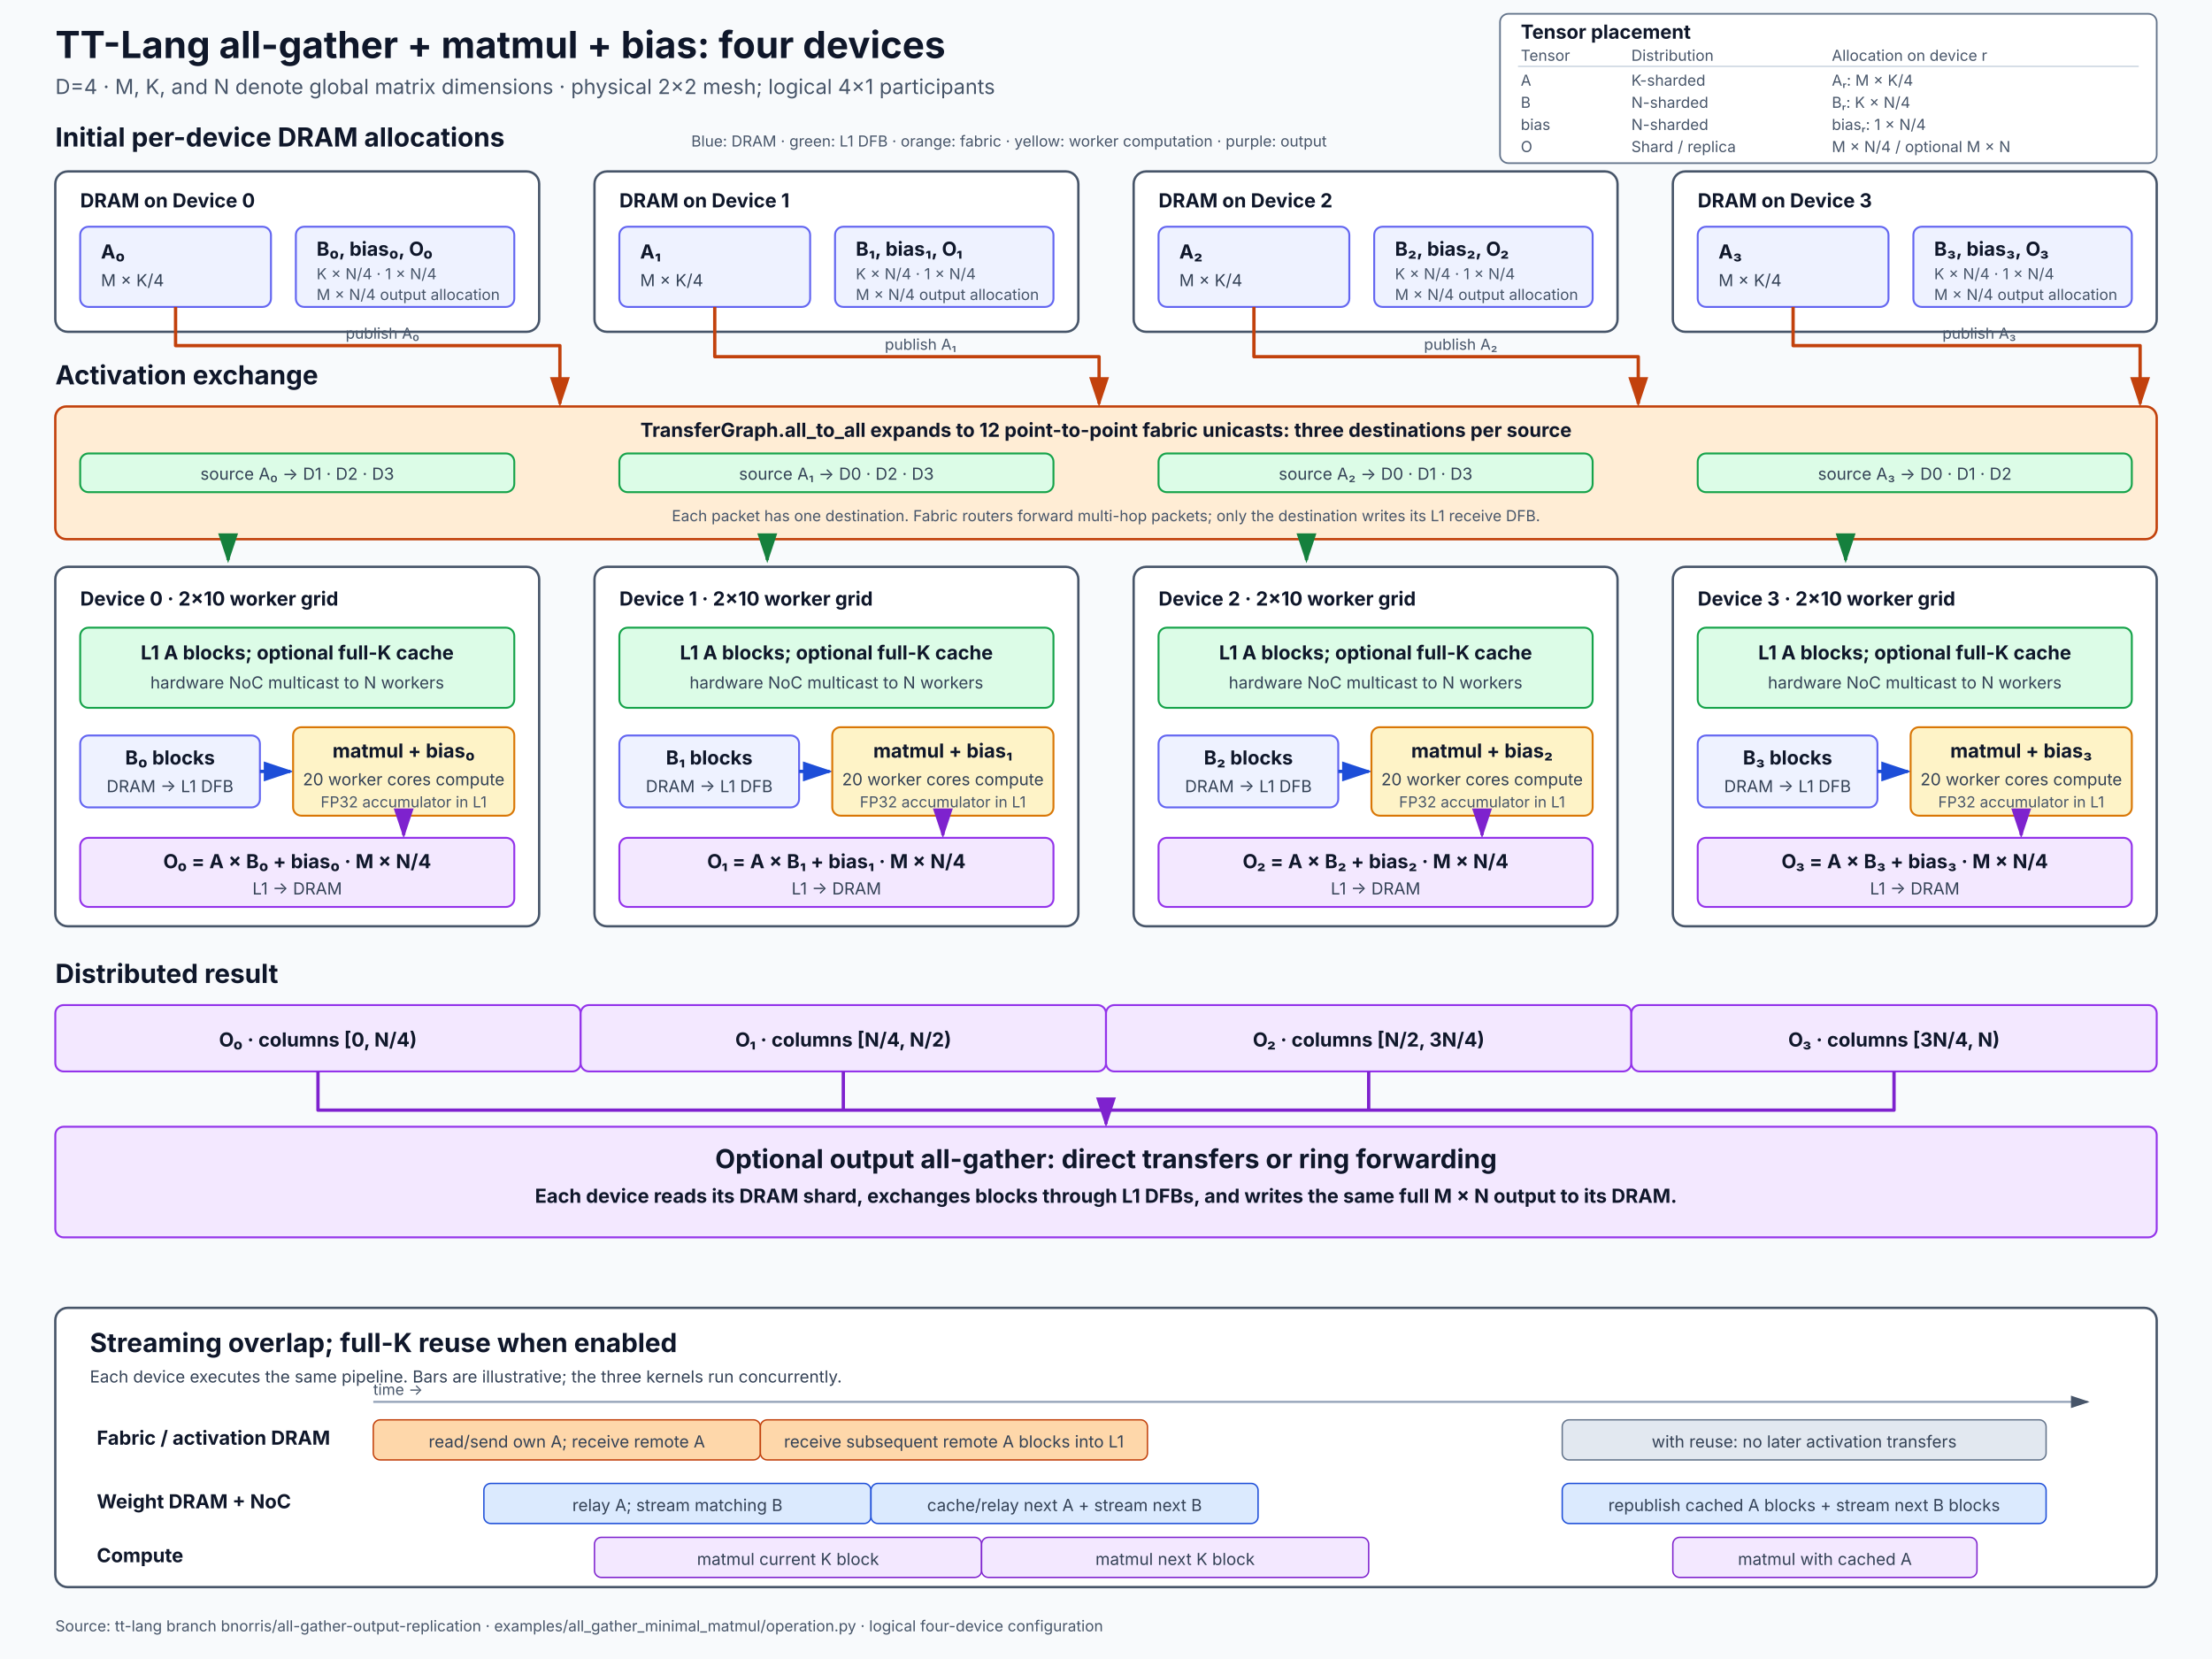
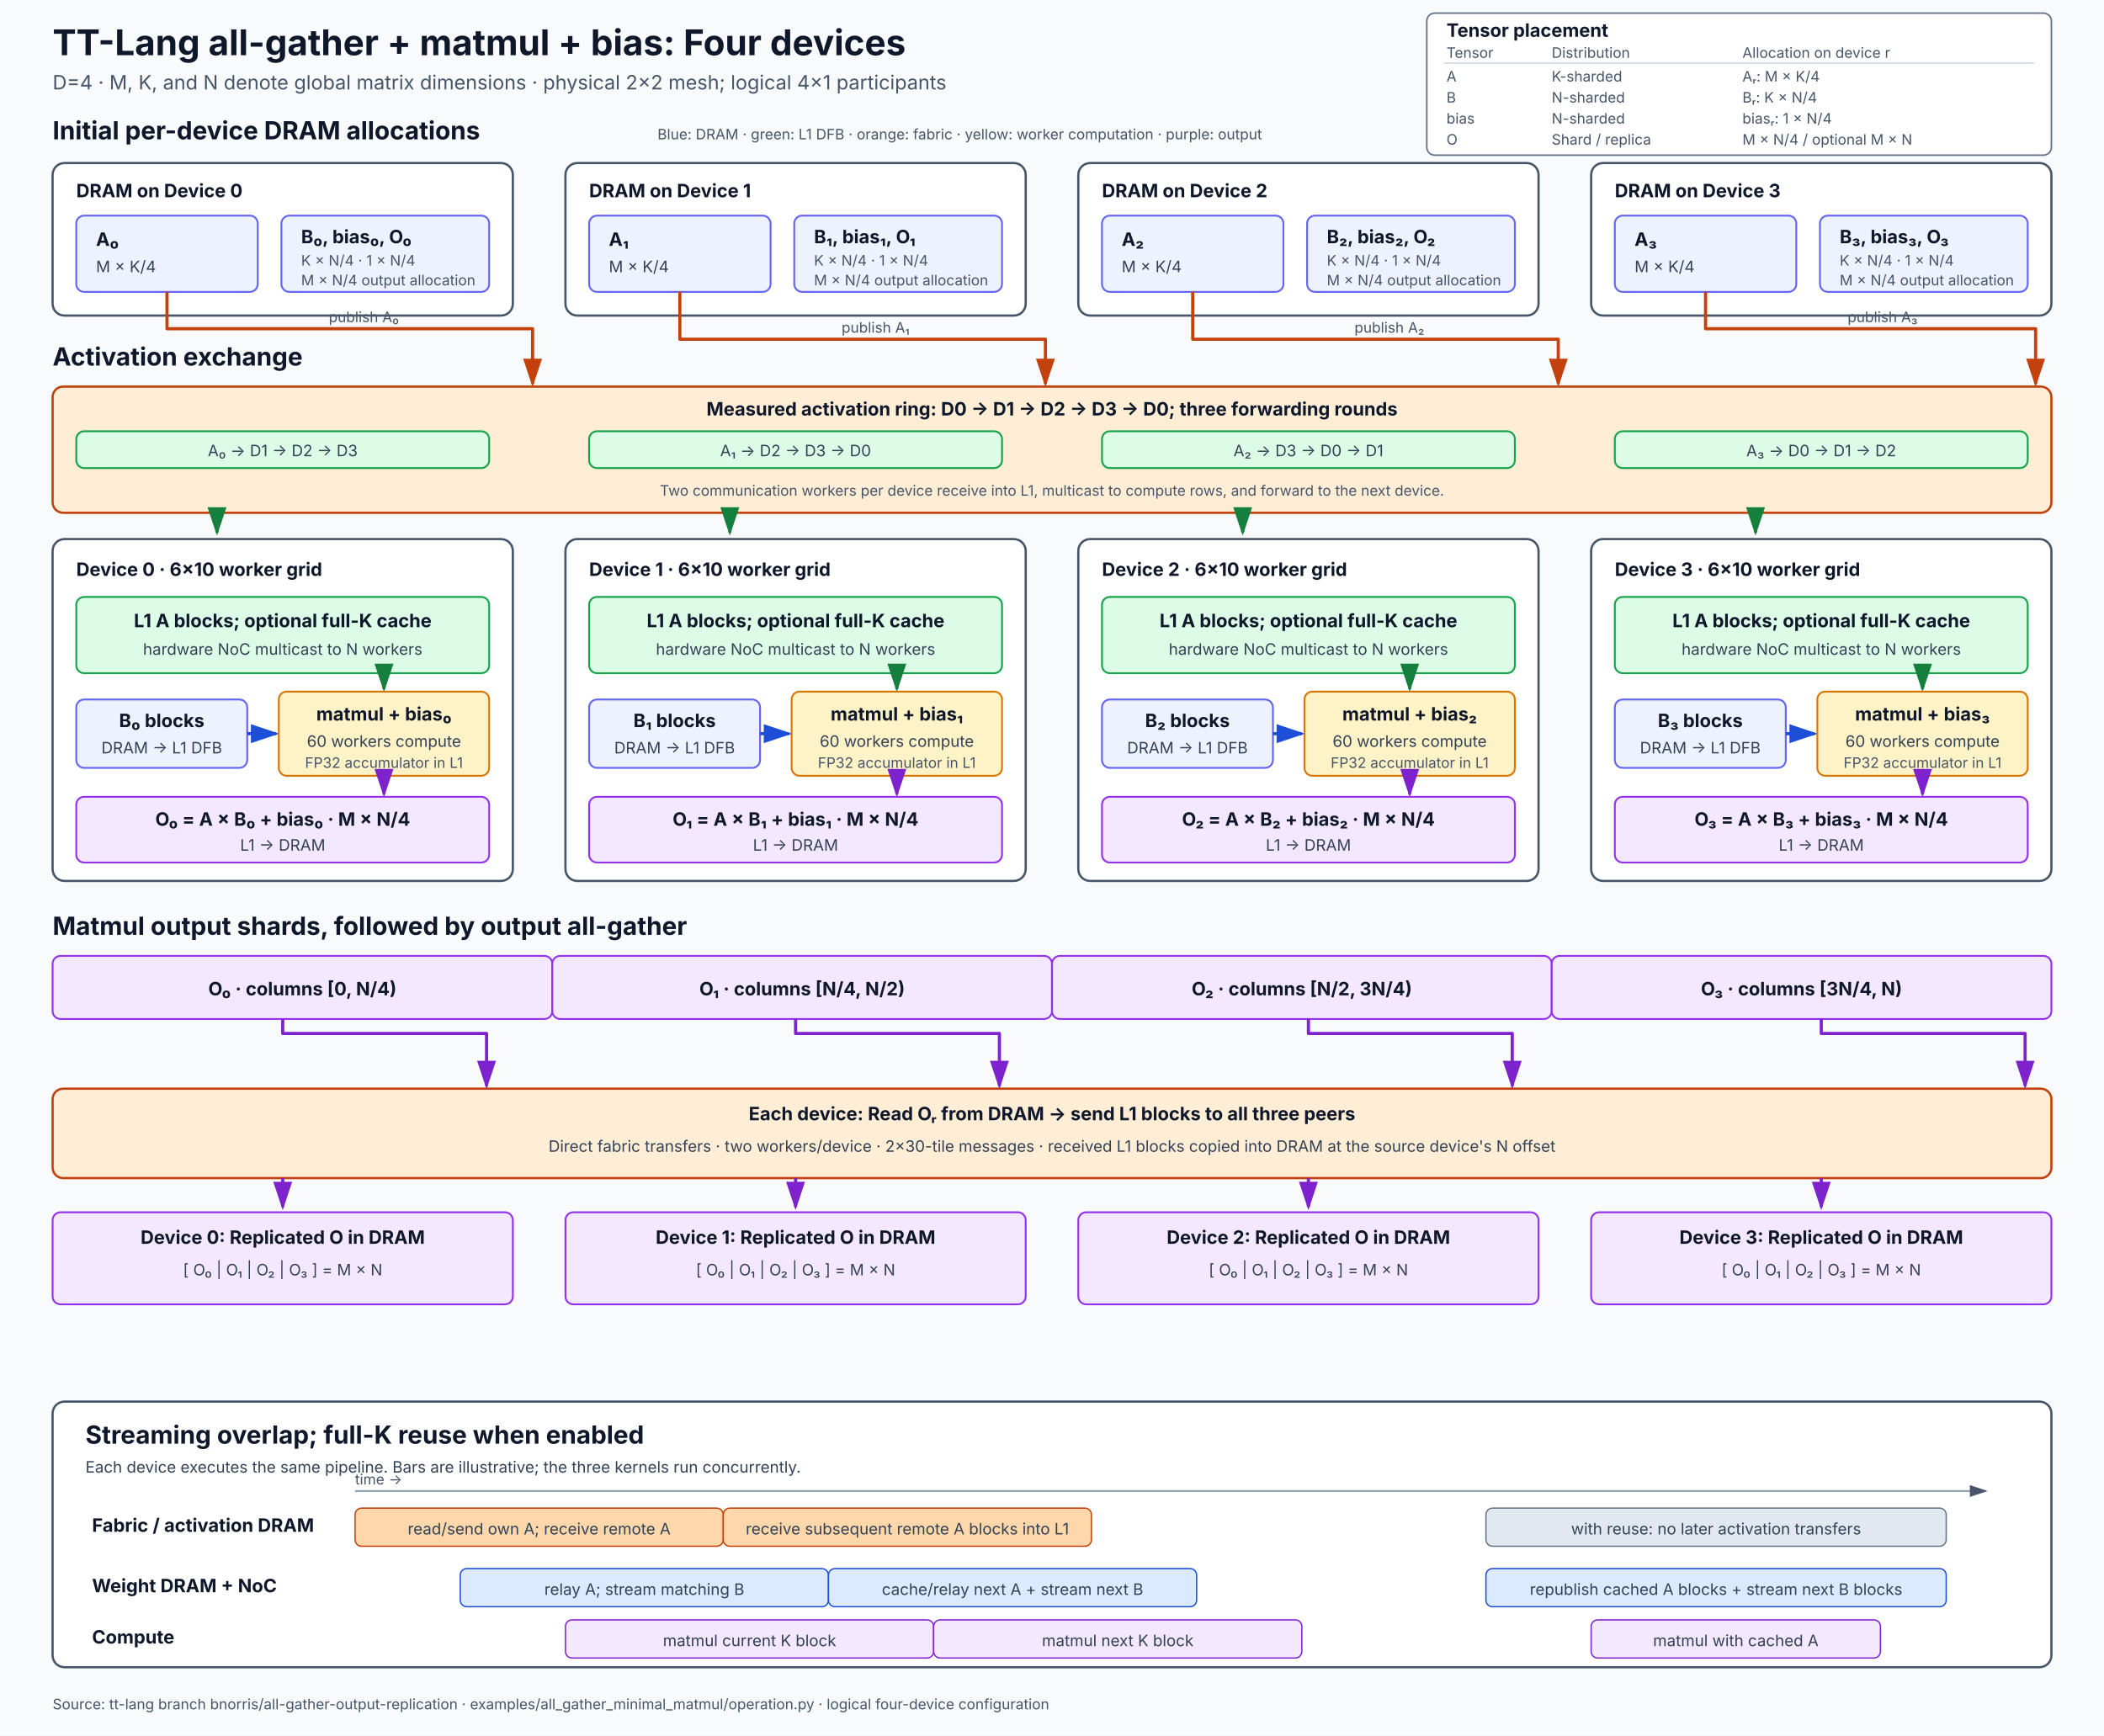
- <svg xmlns="http://www.w3.org/2000/svg" width="1600" height="1200" viewBox="0 0 1600 1200" role="img" aria-labelledby="title description">
+ <svg xmlns="http://www.w3.org/2000/svg" width="1600" height="1320" viewBox="0 0 1600 1320" role="img" aria-labelledby="title description">
  <defs>
    <marker id="arrow-green" markerWidth="10" markerHeight="10" refX="8" refY="3" orient="auto" markerUnits="strokeWidth">
      <path d="M0,0 L0,6 L9,3 z" fill="#15803d" />
    </marker>
    <marker id="arrow-orange" markerWidth="10" markerHeight="10" refX="8" refY="3" orient="auto" markerUnits="strokeWidth">
      <path d="M0,0 L0,6 L9,3 z" fill="#c2410c" />
    </marker>
    <marker id="arrow-blue" markerWidth="10" markerHeight="10" refX="8" refY="3" orient="auto" markerUnits="strokeWidth">
      <path d="M0,0 L0,6 L9,3 z" fill="#1d4ed8" />
    </marker>
    <marker id="arrow-purple" markerWidth="10" markerHeight="10" refX="8" refY="3" orient="auto" markerUnits="strokeWidth">
      <path d="M0,0 L0,6 L9,3 z" fill="#7e22ce" />
    </marker>
    <marker id="arrow-gray" markerWidth="10" markerHeight="10" refX="8" refY="3" orient="auto" markerUnits="strokeWidth">
      <path d="M0,0 L0,6 L9,3 z" fill="#475569" />
    </marker>
    <style>
      text { font-family: Inter, ui-sans-serif, system-ui, sans-serif; fill: #0f172a; }
      .title { font-size: 27px; font-weight: 700; }
      .subtitle { font-size: 15px; fill: #475569; }
      .section { font-size: 19px; font-weight: 700; }
      .label { font-size: 14px; font-weight: 650; }
      .small { font-size: 12px; fill: #334155; }
      .tiny { font-size: 11px; fill: #475569; }
      .device { fill: #ffffff; stroke: #475569; stroke-width: 1.7; rx: 9; }
      .dram { fill: #eef2ff; stroke: #6366f1; stroke-width: 1.4; rx: 6; }
      .cache { fill: #dcfce7; stroke: #16a34a; stroke-width: 1.4; rx: 6; }
      .compute { fill: #fef3c7; stroke: #d97706; stroke-width: 1.4; rx: 6; }
      .output { fill: #f3e8ff; stroke: #9333ea; stroke-width: 1.4; rx: 6; }
      .fabric { fill: #ffedd5; stroke: #c2410c; stroke-width: 1.7; rx: 8; }
      .table { fill: #ffffff; stroke: #64748b; stroke-width: 1.2; rx: 6; }
      .rule { stroke: #cbd5e1; stroke-width: 1; }
      .route { fill: none; stroke-width: 2.4; stroke-linejoin: round; }
    </style>
  </defs>
-   <rect width="1600" height="1200" fill="#f8fafc" />
-   <text x="40" y="42" class="title">TT-Lang all-gather + matmul + bias: four devices</text>
+   <rect width="1600" height="1320" fill="#f8fafc" />
+   <text x="40" y="42" class="title">TT-Lang all-gather + matmul + bias: Four devices</text>
  <text x="40" y="68" class="subtitle">D=4 · M, K, and N denote global matrix dimensions · physical 2×2 mesh; logical 4×1 participants</text>
  <rect x="1085" y="10" width="475" height="108" class="table" />
  <text x="1100" y="28" class="label">Tensor placement</text>
  <text x="1100" y="44" class="tiny">Tensor</text>
  <text x="1180" y="44" class="tiny">Distribution</text>
  <text x="1325" y="44" class="tiny">Allocation on device r</text>
  <path d="M1098 48 H1547" class="rule" />
  <text x="1100" y="62" class="tiny">A</text>
  <text x="1180" y="62" class="tiny">K-sharded</text>
  <text x="1325" y="62" class="tiny">Aᵣ: M × K/4</text>
  <text x="1100" y="78" class="tiny">B</text>
  <text x="1180" y="78" class="tiny">N-sharded</text>
  <text x="1325" y="78" class="tiny">Bᵣ: K × N/4</text>
  <text x="1100" y="94" class="tiny">bias</text>
  <text x="1180" y="94" class="tiny">N-sharded</text>
  <text x="1325" y="94" class="tiny">biasᵣ: 1 × N/4</text>
  <text x="1100" y="110" class="tiny">O</text>
  <text x="1180" y="110" class="tiny">Shard / replica</text>
  <text x="1325" y="110" class="tiny">M × N/4 / optional M × N</text>
  <text x="40" y="106" class="section">Initial per-device DRAM allocations</text>
  <text x="500" y="106" class="tiny">Blue: DRAM · green: L1 DFB · orange: fabric · yellow: worker computation · purple: output</text>
  <g id="device-0-dram">
    <rect x="40" y="124" width="350" height="116" class="device" />
    <text x="58" y="150" class="label">DRAM on Device 0</text>
    <rect x="58" y="164" width="138" height="58" class="dram" />
    <text x="73" y="187" class="label">A₀</text>
    <text x="73" y="207" class="small">M × K/4</text>
    <rect x="214" y="164" width="158" height="58" class="dram" />
    <text x="229" y="185" class="label">B₀, bias₀, O₀</text>
    <text x="229" y="202" class="tiny">K × N/4 · 1 × N/4</text>
    <text x="229" y="217" class="tiny">M × N/4 output allocation</text>
  </g>
  <g id="device-1-dram">
    <rect x="430" y="124" width="350" height="116" class="device" />
    <text x="448" y="150" class="label">DRAM on Device 1</text>
    <rect x="448" y="164" width="138" height="58" class="dram" />
    <text x="463" y="187" class="label">A₁</text>
    <text x="463" y="207" class="small">M × K/4</text>
    <rect x="604" y="164" width="158" height="58" class="dram" />
    <text x="619" y="185" class="label">B₁, bias₁, O₁</text>
    <text x="619" y="202" class="tiny">K × N/4 · 1 × N/4</text>
    <text x="619" y="217" class="tiny">M × N/4 output allocation</text>
  </g>
  <g id="device-2-dram">
    <rect x="820" y="124" width="350" height="116" class="device" />
    <text x="838" y="150" class="label">DRAM on Device 2</text>
    <rect x="838" y="164" width="138" height="58" class="dram" />
    <text x="853" y="187" class="label">A₂</text>
    <text x="853" y="207" class="small">M × K/4</text>
    <rect x="994" y="164" width="158" height="58" class="dram" />
    <text x="1009" y="185" class="label">B₂, bias₂, O₂</text>
    <text x="1009" y="202" class="tiny">K × N/4 · 1 × N/4</text>
    <text x="1009" y="217" class="tiny">M × N/4 output allocation</text>
  </g>
  <g id="device-3-dram">
    <rect x="1210" y="124" width="350" height="116" class="device" />
    <text x="1228" y="150" class="label">DRAM on Device 3</text>
    <rect x="1228" y="164" width="138" height="58" class="dram" />
    <text x="1243" y="187" class="label">A₃</text>
    <text x="1243" y="207" class="small">M × K/4</text>
    <rect x="1384" y="164" width="158" height="58" class="dram" />
    <text x="1399" y="185" class="label">B₃, bias₃, O₃</text>
    <text x="1399" y="202" class="tiny">K × N/4 · 1 × N/4</text>
    <text x="1399" y="217" class="tiny">M × N/4 output allocation</text>
  </g>
  <text x="40" y="278" class="section">Activation exchange</text>
  <rect x="40" y="294" width="1520" height="96" class="fabric" />
-   <text x="800" y="316" class="label" text-anchor="middle">TransferGraph.all_to_all expands to 12 point-to-point fabric unicasts: three destinations per source</text>
+   <text x="800" y="316" class="label" text-anchor="middle">Measured activation ring: D0 → D1 → D2 → D3 → D0; three forwarding rounds</text>
  <rect x="58" y="328" width="314" height="28" class="cache" />
-   <text x="215" y="347" class="small" text-anchor="middle">source A₀ → D1 · D2 · D3</text>
+   <text x="215" y="347" class="small" text-anchor="middle">A₀ → D1 → D2 → D3</text>
  <rect x="448" y="328" width="314" height="28" class="cache" />
-   <text x="605" y="347" class="small" text-anchor="middle">source A₁ → D0 · D2 · D3</text>
+   <text x="605" y="347" class="small" text-anchor="middle">A₁ → D2 → D3 → D0</text>
  <rect x="838" y="328" width="314" height="28" class="cache" />
-   <text x="995" y="347" class="small" text-anchor="middle">source A₂ → D0 · D1 · D3</text>
+   <text x="995" y="347" class="small" text-anchor="middle">A₂ → D3 → D0 → D1</text>
  <rect x="1228" y="328" width="314" height="28" class="cache" />
-   <text x="1385" y="347" class="small" text-anchor="middle">source A₃ → D0 · D1 · D2</text>
-   <text x="800" y="377" class="tiny" text-anchor="middle">Each packet has one destination. Fabric routers forward multi-hop packets; only the destination writes its L1 receive DFB.</text>
+   <text x="1385" y="347" class="small" text-anchor="middle">A₃ → D0 → D1 → D2</text>
+   <text x="800" y="377" class="tiny" text-anchor="middle">Two communication workers per device receive into L1, multicast to compute rows, and forward to the next device.</text>
  <path d="M127 222 V250 H405 V292" class="route" stroke="#c2410c" marker-end="url(#arrow-orange)" />
  <path d="M517 222 V258 H795 V292" class="route" stroke="#c2410c" marker-end="url(#arrow-orange)" />
  <path d="M907 222 V258 H1185 V292" class="route" stroke="#c2410c" marker-end="url(#arrow-orange)" />
  <path d="M1297 222 V250 H1548 V292" class="route" stroke="#c2410c" marker-end="url(#arrow-orange)" />
  <text x="250" y="245" class="tiny">publish A₀</text>
  <text x="640" y="253" class="tiny">publish A₁</text>
  <text x="1030" y="253" class="tiny">publish A₂</text>
  <text x="1405" y="245" class="tiny">publish A₃</text>
  <path d="M165 390 V405" class="route" stroke="#15803d" marker-end="url(#arrow-green)" />
  <path d="M555 390 V405" class="route" stroke="#15803d" marker-end="url(#arrow-green)" />
  <path d="M945 390 V405" class="route" stroke="#15803d" marker-end="url(#arrow-green)" />
  <path d="M1335 390 V405" class="route" stroke="#15803d" marker-end="url(#arrow-green)" />
  <g id="device-0-compute">
    <rect x="40" y="410" width="350" height="260" class="device" />
-     <text x="58" y="438" class="label">Device 0 · 2×10 worker grid</text>
+     <text x="58" y="438" class="label">Device 0 · 6×10 worker grid</text>
    <rect x="58" y="454" width="314" height="58" class="cache" />
    <text x="215" y="477" class="label" text-anchor="middle">L1 A blocks; optional full-K cache</text>
    <text x="215" y="498" class="small" text-anchor="middle">hardware NoC multicast to N workers</text>
    <rect x="58" y="532" width="130" height="52" class="dram" />
    <text x="123" y="553" class="label" text-anchor="middle">B₀ blocks</text>
    <text x="123" y="573" class="small" text-anchor="middle">DRAM → L1 DFB</text>
    <path d="M188 558 H210" class="route" stroke="#1d4ed8" marker-end="url(#arrow-blue)" />
+     <path d="M292 512 V524" class="route" stroke="#15803d" marker-end="url(#arrow-green)" />
    <rect x="212" y="526" width="160" height="64" class="compute" />
    <text x="292" y="548" class="label" text-anchor="middle">matmul + bias₀</text>
-     <text x="292" y="568" class="small" text-anchor="middle">20 worker cores compute</text>
+     <text x="292" y="568" class="small" text-anchor="middle">60 workers compute</text>
    <text x="292" y="584" class="tiny" text-anchor="middle">FP32 accumulator in L1</text>
    <path d="M292 590 V604" class="route" stroke="#7e22ce" marker-end="url(#arrow-purple)" />
    <rect x="58" y="606" width="314" height="50" class="output" />
    <text x="215" y="628" class="label" text-anchor="middle">O₀ = A × B₀ + bias₀ · M × N/4</text>
    <text x="215" y="647" class="small" text-anchor="middle">L1 → DRAM</text>
  </g>
  <g id="device-1-compute">
    <rect x="430" y="410" width="350" height="260" class="device" />
-     <text x="448" y="438" class="label">Device 1 · 2×10 worker grid</text>
+     <text x="448" y="438" class="label">Device 1 · 6×10 worker grid</text>
    <rect x="448" y="454" width="314" height="58" class="cache" />
    <text x="605" y="477" class="label" text-anchor="middle">L1 A blocks; optional full-K cache</text>
    <text x="605" y="498" class="small" text-anchor="middle">hardware NoC multicast to N workers</text>
    <rect x="448" y="532" width="130" height="52" class="dram" />
    <text x="513" y="553" class="label" text-anchor="middle">B₁ blocks</text>
    <text x="513" y="573" class="small" text-anchor="middle">DRAM → L1 DFB</text>
    <path d="M578 558 H600" class="route" stroke="#1d4ed8" marker-end="url(#arrow-blue)" />
+     <path d="M682 512 V524" class="route" stroke="#15803d" marker-end="url(#arrow-green)" />
    <rect x="602" y="526" width="160" height="64" class="compute" />
    <text x="682" y="548" class="label" text-anchor="middle">matmul + bias₁</text>
-     <text x="682" y="568" class="small" text-anchor="middle">20 worker cores compute</text>
+     <text x="682" y="568" class="small" text-anchor="middle">60 workers compute</text>
    <text x="682" y="584" class="tiny" text-anchor="middle">FP32 accumulator in L1</text>
    <path d="M682 590 V604" class="route" stroke="#7e22ce" marker-end="url(#arrow-purple)" />
    <rect x="448" y="606" width="314" height="50" class="output" />
    <text x="605" y="628" class="label" text-anchor="middle">O₁ = A × B₁ + bias₁ · M × N/4</text>
    <text x="605" y="647" class="small" text-anchor="middle">L1 → DRAM</text>
  </g>
  <g id="device-2-compute">
    <rect x="820" y="410" width="350" height="260" class="device" />
-     <text x="838" y="438" class="label">Device 2 · 2×10 worker grid</text>
+     <text x="838" y="438" class="label">Device 2 · 6×10 worker grid</text>
    <rect x="838" y="454" width="314" height="58" class="cache" />
    <text x="995" y="477" class="label" text-anchor="middle">L1 A blocks; optional full-K cache</text>
    <text x="995" y="498" class="small" text-anchor="middle">hardware NoC multicast to N workers</text>
    <rect x="838" y="532" width="130" height="52" class="dram" />
    <text x="903" y="553" class="label" text-anchor="middle">B₂ blocks</text>
    <text x="903" y="573" class="small" text-anchor="middle">DRAM → L1 DFB</text>
    <path d="M968 558 H990" class="route" stroke="#1d4ed8" marker-end="url(#arrow-blue)" />
+     <path d="M1072 512 V524" class="route" stroke="#15803d" marker-end="url(#arrow-green)" />
    <rect x="992" y="526" width="160" height="64" class="compute" />
    <text x="1072" y="548" class="label" text-anchor="middle">matmul + bias₂</text>
-     <text x="1072" y="568" class="small" text-anchor="middle">20 worker cores compute</text>
+     <text x="1072" y="568" class="small" text-anchor="middle">60 workers compute</text>
    <text x="1072" y="584" class="tiny" text-anchor="middle">FP32 accumulator in L1</text>
    <path d="M1072 590 V604" class="route" stroke="#7e22ce" marker-end="url(#arrow-purple)" />
    <rect x="838" y="606" width="314" height="50" class="output" />
    <text x="995" y="628" class="label" text-anchor="middle">O₂ = A × B₂ + bias₂ · M × N/4</text>
    <text x="995" y="647" class="small" text-anchor="middle">L1 → DRAM</text>
  </g>
  <g id="device-3-compute">
    <rect x="1210" y="410" width="350" height="260" class="device" />
-     <text x="1228" y="438" class="label">Device 3 · 2×10 worker grid</text>
+     <text x="1228" y="438" class="label">Device 3 · 6×10 worker grid</text>
    <rect x="1228" y="454" width="314" height="58" class="cache" />
    <text x="1385" y="477" class="label" text-anchor="middle">L1 A blocks; optional full-K cache</text>
    <text x="1385" y="498" class="small" text-anchor="middle">hardware NoC multicast to N workers</text>
    <rect x="1228" y="532" width="130" height="52" class="dram" />
    <text x="1293" y="553" class="label" text-anchor="middle">B₃ blocks</text>
    <text x="1293" y="573" class="small" text-anchor="middle">DRAM → L1 DFB</text>
    <path d="M1358 558 H1380" class="route" stroke="#1d4ed8" marker-end="url(#arrow-blue)" />
+     <path d="M1462 512 V524" class="route" stroke="#15803d" marker-end="url(#arrow-green)" />
    <rect x="1382" y="526" width="160" height="64" class="compute" />
    <text x="1462" y="548" class="label" text-anchor="middle">matmul + bias₃</text>
-     <text x="1462" y="568" class="small" text-anchor="middle">20 worker cores compute</text>
+     <text x="1462" y="568" class="small" text-anchor="middle">60 workers compute</text>
    <text x="1462" y="584" class="tiny" text-anchor="middle">FP32 accumulator in L1</text>
    <path d="M1462 590 V604" class="route" stroke="#7e22ce" marker-end="url(#arrow-purple)" />
    <rect x="1228" y="606" width="314" height="50" class="output" />
    <text x="1385" y="628" class="label" text-anchor="middle">O₃ = A × B₃ + bias₃ · M × N/4</text>
    <text x="1385" y="647" class="small" text-anchor="middle">L1 → DRAM</text>
  </g>
-   <text x="40" y="711" class="section">Distributed result</text>
+   <text x="40" y="711" class="section">Matmul output shards, followed by output all-gather</text>
  <rect x="40" y="727" width="380" height="48" class="output" />
  <text x="230" y="757" class="label" text-anchor="middle">O₀ · columns [0, N/4)</text>
  <rect x="420" y="727" width="380" height="48" class="output" />
  <text x="610" y="757" class="label" text-anchor="middle">O₁ · columns [N/4, N/2)</text>
  <rect x="800" y="727" width="380" height="48" class="output" />
  <text x="990" y="757" class="label" text-anchor="middle">O₂ · columns [N/2, 3N/4)</text>
  <rect x="1180" y="727" width="380" height="48" class="output" />
  <text x="1370" y="757" class="label" text-anchor="middle">O₃ · columns [3N/4, N)</text>
-   <path d="M230 775 V803 H1370 V775 M610 775 V803 M990 775 V803" class="route" stroke="#7e22ce" />
-   <path d="M800 803 V813" class="route" stroke="#7e22ce" marker-end="url(#arrow-purple)" />
-   <rect x="40" y="815" width="1520" height="80" class="output" />
-   <text x="800" y="845" class="section" text-anchor="middle">Optional output all-gather: direct transfers or ring forwarding</text>
-   <text x="800" y="870" class="label" text-anchor="middle">Each device reads its DRAM shard, exchanges blocks through L1 DFBs, and writes the same full M × N output to its DRAM.</text>
-   <rect x="40" y="946" width="1520" height="202" class="device" />
-   <text x="65" y="978" class="section">Streaming overlap; full-K reuse when enabled</text>
-   <text x="65" y="1000" class="small">Each device executes the same pipeline. Bars are illustrative; the three kernels run concurrently.</text>
-   <text x="70" y="1045" class="label">Fabric / activation DRAM</text>
-   <text x="70" y="1091" class="label">Weight DRAM + NoC</text>
-   <text x="70" y="1130" class="label">Compute</text>
-   <path d="M270 1014 H1510" stroke="#94a3b8" stroke-width="1.5" marker-end="url(#arrow-gray)" />
-   <text x="270" y="1009" class="tiny">time →</text>
-   <rect x="270" y="1027" width="280" height="29" rx="5" fill="#fed7aa" stroke="#c2410c" />
-   <text x="410" y="1047" class="small" text-anchor="middle">read/send own A; receive remote A</text>
-   <rect x="550" y="1027" width="280" height="29" rx="5" fill="#fed7aa" stroke="#c2410c" />
-   <text x="690" y="1047" class="small" text-anchor="middle">receive subsequent remote A blocks into L1</text>
-   <rect x="1130" y="1027" width="350" height="29" rx="5" fill="#e2e8f0" stroke="#64748b" />
-   <text x="1305" y="1047" class="small" text-anchor="middle">with reuse: no later activation transfers</text>
-   <rect x="350" y="1073" width="280" height="29" rx="5" fill="#dbeafe" stroke="#1d4ed8" />
-   <text x="490" y="1093" class="small" text-anchor="middle">relay A; stream matching B</text>
-   <rect x="630" y="1073" width="280" height="29" rx="5" fill="#dbeafe" stroke="#1d4ed8" />
-   <text x="770" y="1093" class="small" text-anchor="middle">cache/relay next A + stream next B</text>
-   <rect x="1130" y="1073" width="350" height="29" rx="5" fill="#dbeafe" stroke="#1d4ed8" />
-   <text x="1305" y="1093" class="small" text-anchor="middle">republish cached A blocks + stream next B blocks</text>
-   <rect x="430" y="1112" width="280" height="29" rx="5" fill="#f3e8ff" stroke="#7e22ce" />
-   <text x="570" y="1132" class="small" text-anchor="middle">matmul current K block</text>
-   <rect x="710" y="1112" width="280" height="29" rx="5" fill="#f3e8ff" stroke="#7e22ce" />
-   <text x="850" y="1132" class="small" text-anchor="middle">matmul next K block</text>
-   <rect x="1210" y="1112" width="220" height="29" rx="5" fill="#f3e8ff" stroke="#7e22ce" />
-   <text x="1320" y="1132" class="small" text-anchor="middle">matmul with cached A</text>
-   <text x="40" y="1180" class="tiny">Source: tt-lang branch bnorris/all-gather-output-replication · examples/all_gather_minimal_matmul/operation.py · logical four-device configuration</text>
+   <rect x="40" y="828" width="1520" height="68" class="fabric" />
+   <text x="800" y="852" class="label" text-anchor="middle">Each device: Read Oᵣ from DRAM → send L1 blocks to all three peers</text>
+   <text x="800" y="876" class="small" text-anchor="middle">Direct fabric transfers · two workers/device · 2×30-tile messages · received L1 blocks copied into DRAM at the source device's N offset</text>
+   <path d="M215 775 V786 H370 V826" class="route" stroke="#7e22ce" marker-end="url(#arrow-purple)" />
+   <path d="M215 896 V918" class="route" stroke="#7e22ce" marker-end="url(#arrow-purple)" />
+   <rect x="40" y="922" width="350" height="70" class="output" />
+   <text x="215" y="946" class="label" text-anchor="middle">Device 0: Replicated O in DRAM</text>
+   <text x="215" y="970" class="small" text-anchor="middle">[ O₀ | O₁ | O₂ | O₃ ] = M × N</text>
+   <path d="M605 775 V786 H760 V826" class="route" stroke="#7e22ce" marker-end="url(#arrow-purple)" />
+   <path d="M605 896 V918" class="route" stroke="#7e22ce" marker-end="url(#arrow-purple)" />
+   <rect x="430" y="922" width="350" height="70" class="output" />
+   <text x="605" y="946" class="label" text-anchor="middle">Device 1: Replicated O in DRAM</text>
+   <text x="605" y="970" class="small" text-anchor="middle">[ O₀ | O₁ | O₂ | O₃ ] = M × N</text>
+   <path d="M995 775 V786 H1150 V826" class="route" stroke="#7e22ce" marker-end="url(#arrow-purple)" />
+   <path d="M995 896 V918" class="route" stroke="#7e22ce" marker-end="url(#arrow-purple)" />
+   <rect x="820" y="922" width="350" height="70" class="output" />
+   <text x="995" y="946" class="label" text-anchor="middle">Device 2: Replicated O in DRAM</text>
+   <text x="995" y="970" class="small" text-anchor="middle">[ O₀ | O₁ | O₂ | O₃ ] = M × N</text>
+   <path d="M1385 775 V786 H1540 V826" class="route" stroke="#7e22ce" marker-end="url(#arrow-purple)" />
+   <path d="M1385 896 V918" class="route" stroke="#7e22ce" marker-end="url(#arrow-purple)" />
+   <rect x="1210" y="922" width="350" height="70" class="output" />
+   <text x="1385" y="946" class="label" text-anchor="middle">Device 3: Replicated O in DRAM</text>
+   <text x="1385" y="970" class="small" text-anchor="middle">[ O₀ | O₁ | O₂ | O₃ ] = M × N</text>
+   <g transform="translate(0,120)">
+     <rect x="40" y="946" width="1520" height="202" class="device" />
+     <text x="65" y="978" class="section">Streaming overlap; full-K reuse when enabled</text>
+     <text x="65" y="1000" class="small">Each device executes the same pipeline. Bars are illustrative; the three kernels run concurrently.</text>
+     <text x="70" y="1045" class="label">Fabric / activation DRAM</text>
+     <text x="70" y="1091" class="label">Weight DRAM + NoC</text>
+     <text x="70" y="1130" class="label">Compute</text>
+     <path d="M270 1014 H1510" stroke="#94a3b8" stroke-width="1.5" marker-end="url(#arrow-gray)" />
+     <text x="270" y="1009" class="tiny">time →</text>
+     <rect x="270" y="1027" width="280" height="29" rx="5" fill="#fed7aa" stroke="#c2410c" />
+     <text x="410" y="1047" class="small" text-anchor="middle">read/send own A; receive remote A</text>
+     <rect x="550" y="1027" width="280" height="29" rx="5" fill="#fed7aa" stroke="#c2410c" />
+     <text x="690" y="1047" class="small" text-anchor="middle">receive subsequent remote A blocks into L1</text>
+     <rect x="1130" y="1027" width="350" height="29" rx="5" fill="#e2e8f0" stroke="#64748b" />
+     <text x="1305" y="1047" class="small" text-anchor="middle">with reuse: no later activation transfers</text>
+     <rect x="350" y="1073" width="280" height="29" rx="5" fill="#dbeafe" stroke="#1d4ed8" />
+     <text x="490" y="1093" class="small" text-anchor="middle">relay A; stream matching B</text>
+     <rect x="630" y="1073" width="280" height="29" rx="5" fill="#dbeafe" stroke="#1d4ed8" />
+     <text x="770" y="1093" class="small" text-anchor="middle">cache/relay next A + stream next B</text>
+     <rect x="1130" y="1073" width="350" height="29" rx="5" fill="#dbeafe" stroke="#1d4ed8" />
+     <text x="1305" y="1093" class="small" text-anchor="middle">republish cached A blocks + stream next B blocks</text>
+     <rect x="430" y="1112" width="280" height="29" rx="5" fill="#f3e8ff" stroke="#7e22ce" />
+     <text x="570" y="1132" class="small" text-anchor="middle">matmul current K block</text>
+     <rect x="710" y="1112" width="280" height="29" rx="5" fill="#f3e8ff" stroke="#7e22ce" />
+     <text x="850" y="1132" class="small" text-anchor="middle">matmul next K block</text>
+     <rect x="1210" y="1112" width="220" height="29" rx="5" fill="#f3e8ff" stroke="#7e22ce" />
+     <text x="1320" y="1132" class="small" text-anchor="middle">matmul with cached A</text>
+     <text x="40" y="1180" class="tiny">Source: tt-lang branch bnorris/all-gather-output-replication · examples/all_gather_minimal_matmul/operation.py · logical four-device configuration</text>
+   </g>
</svg>
